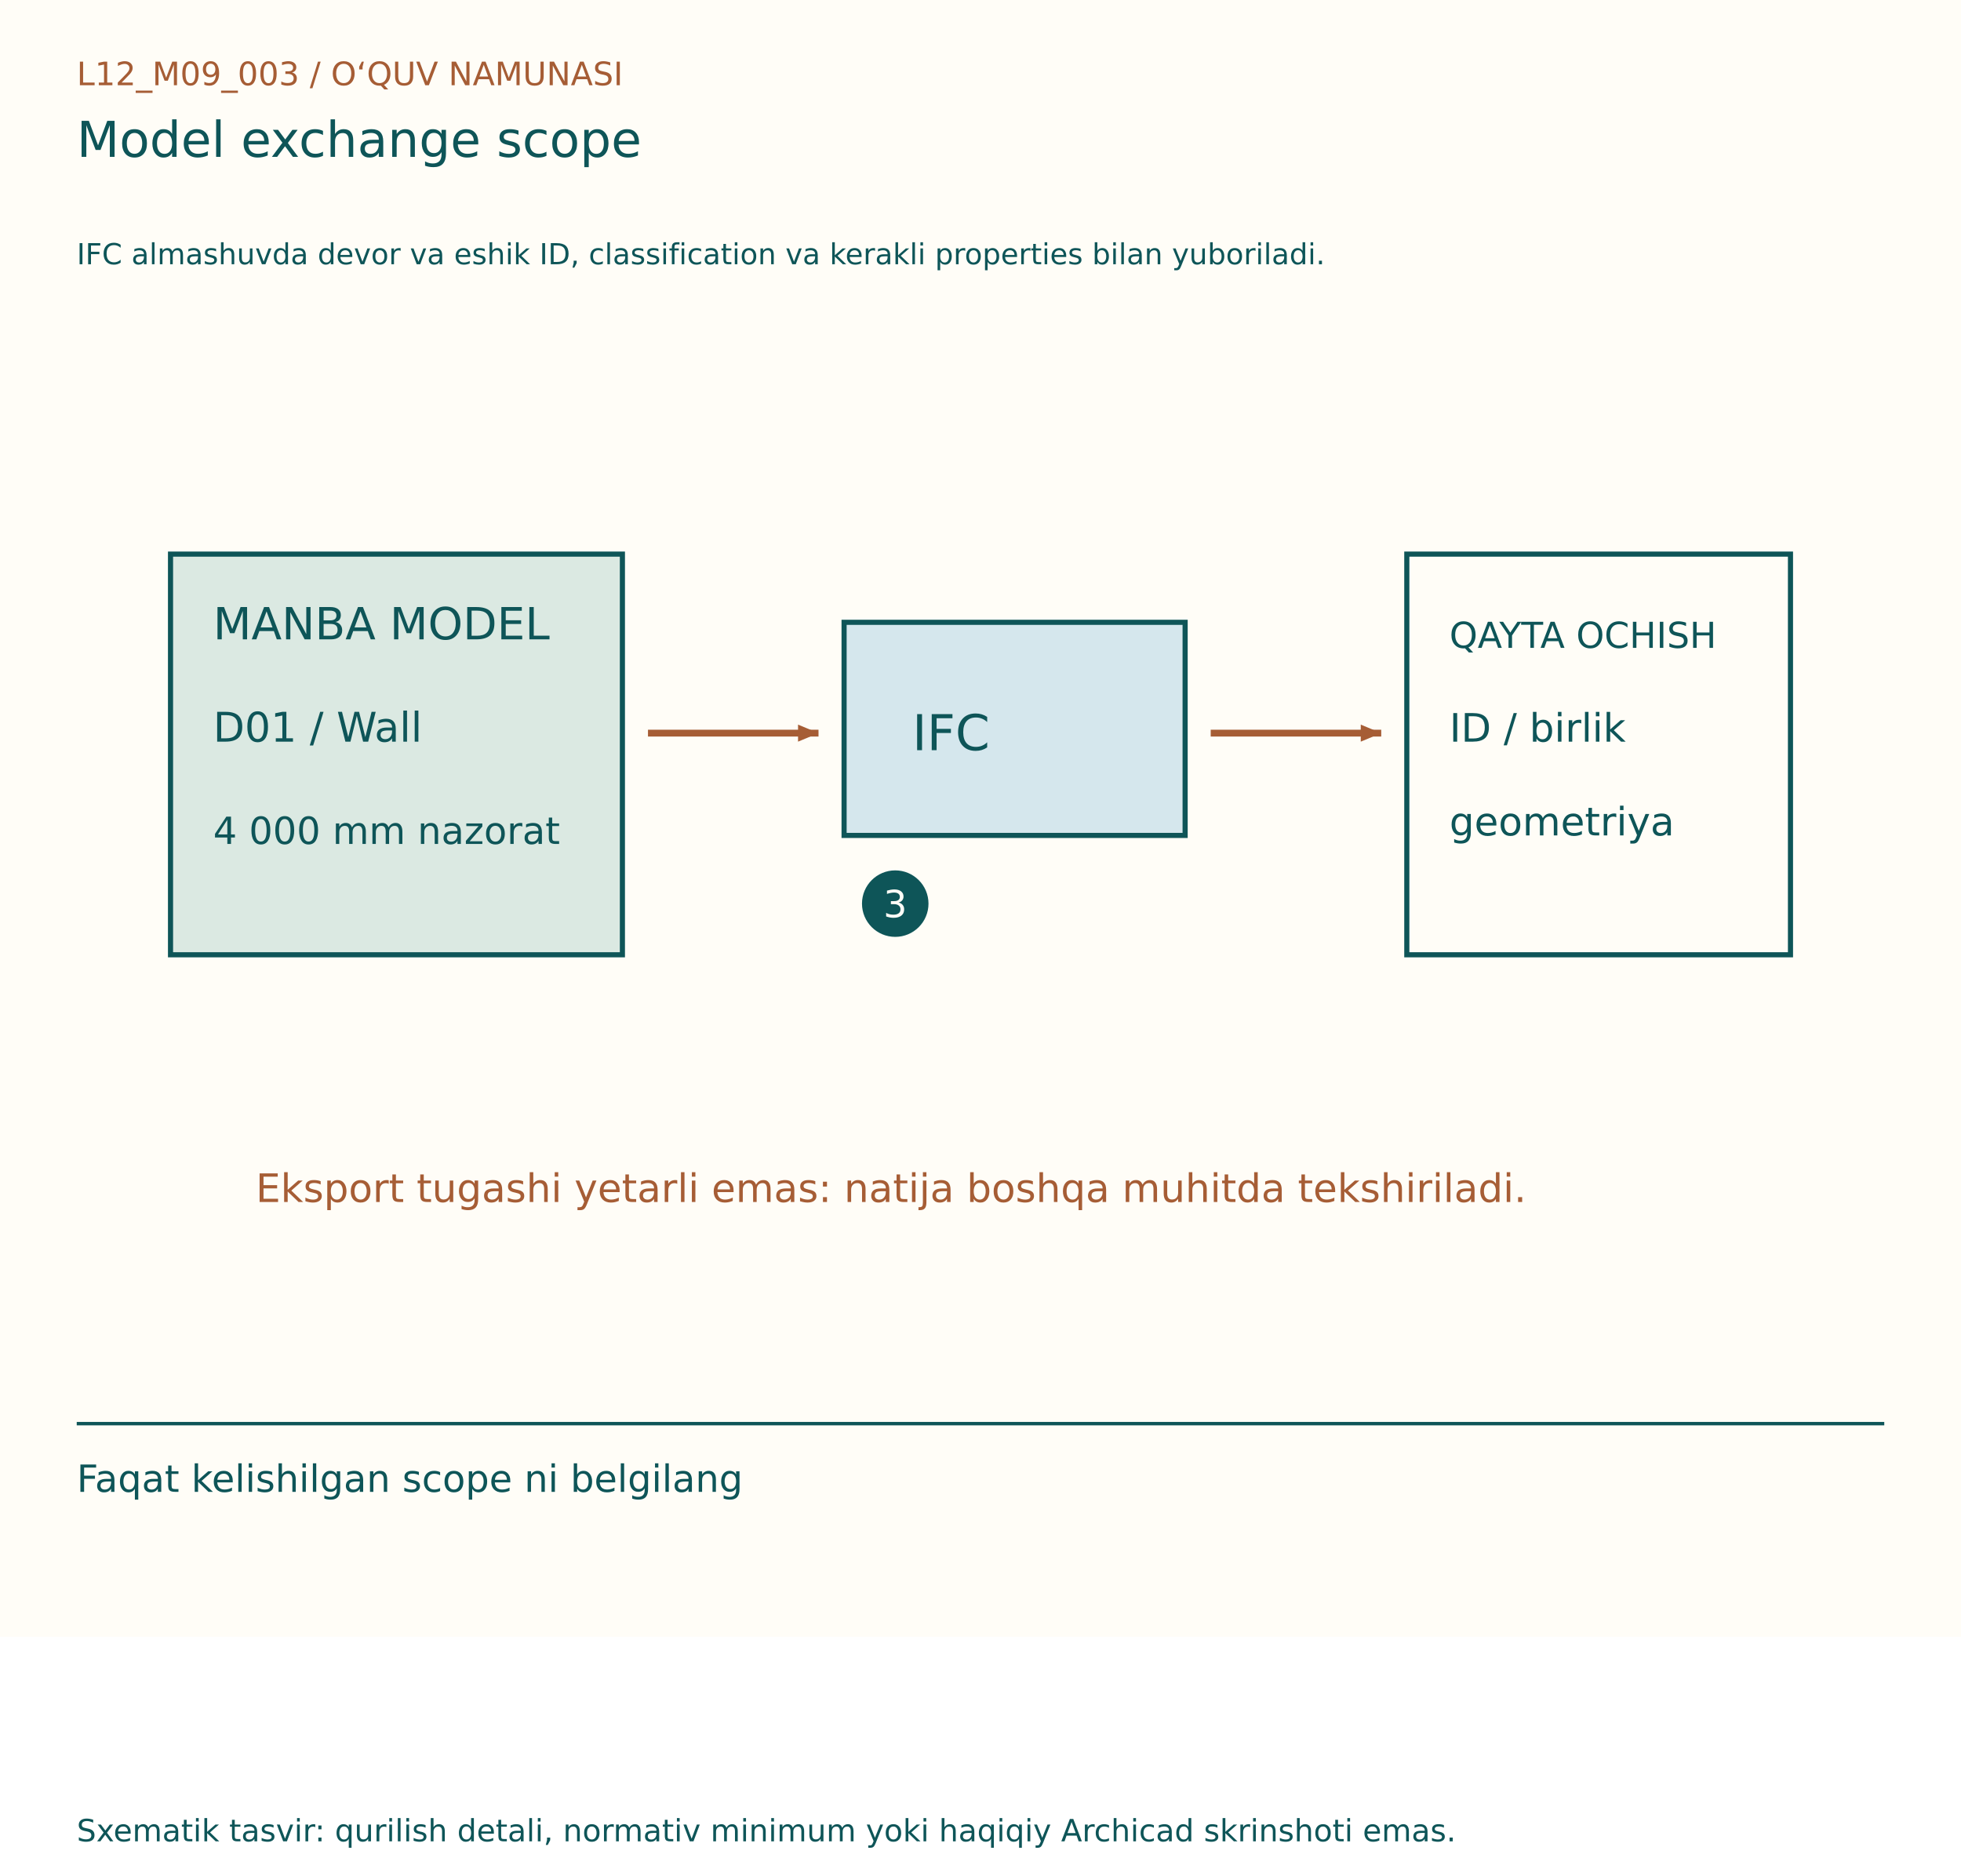
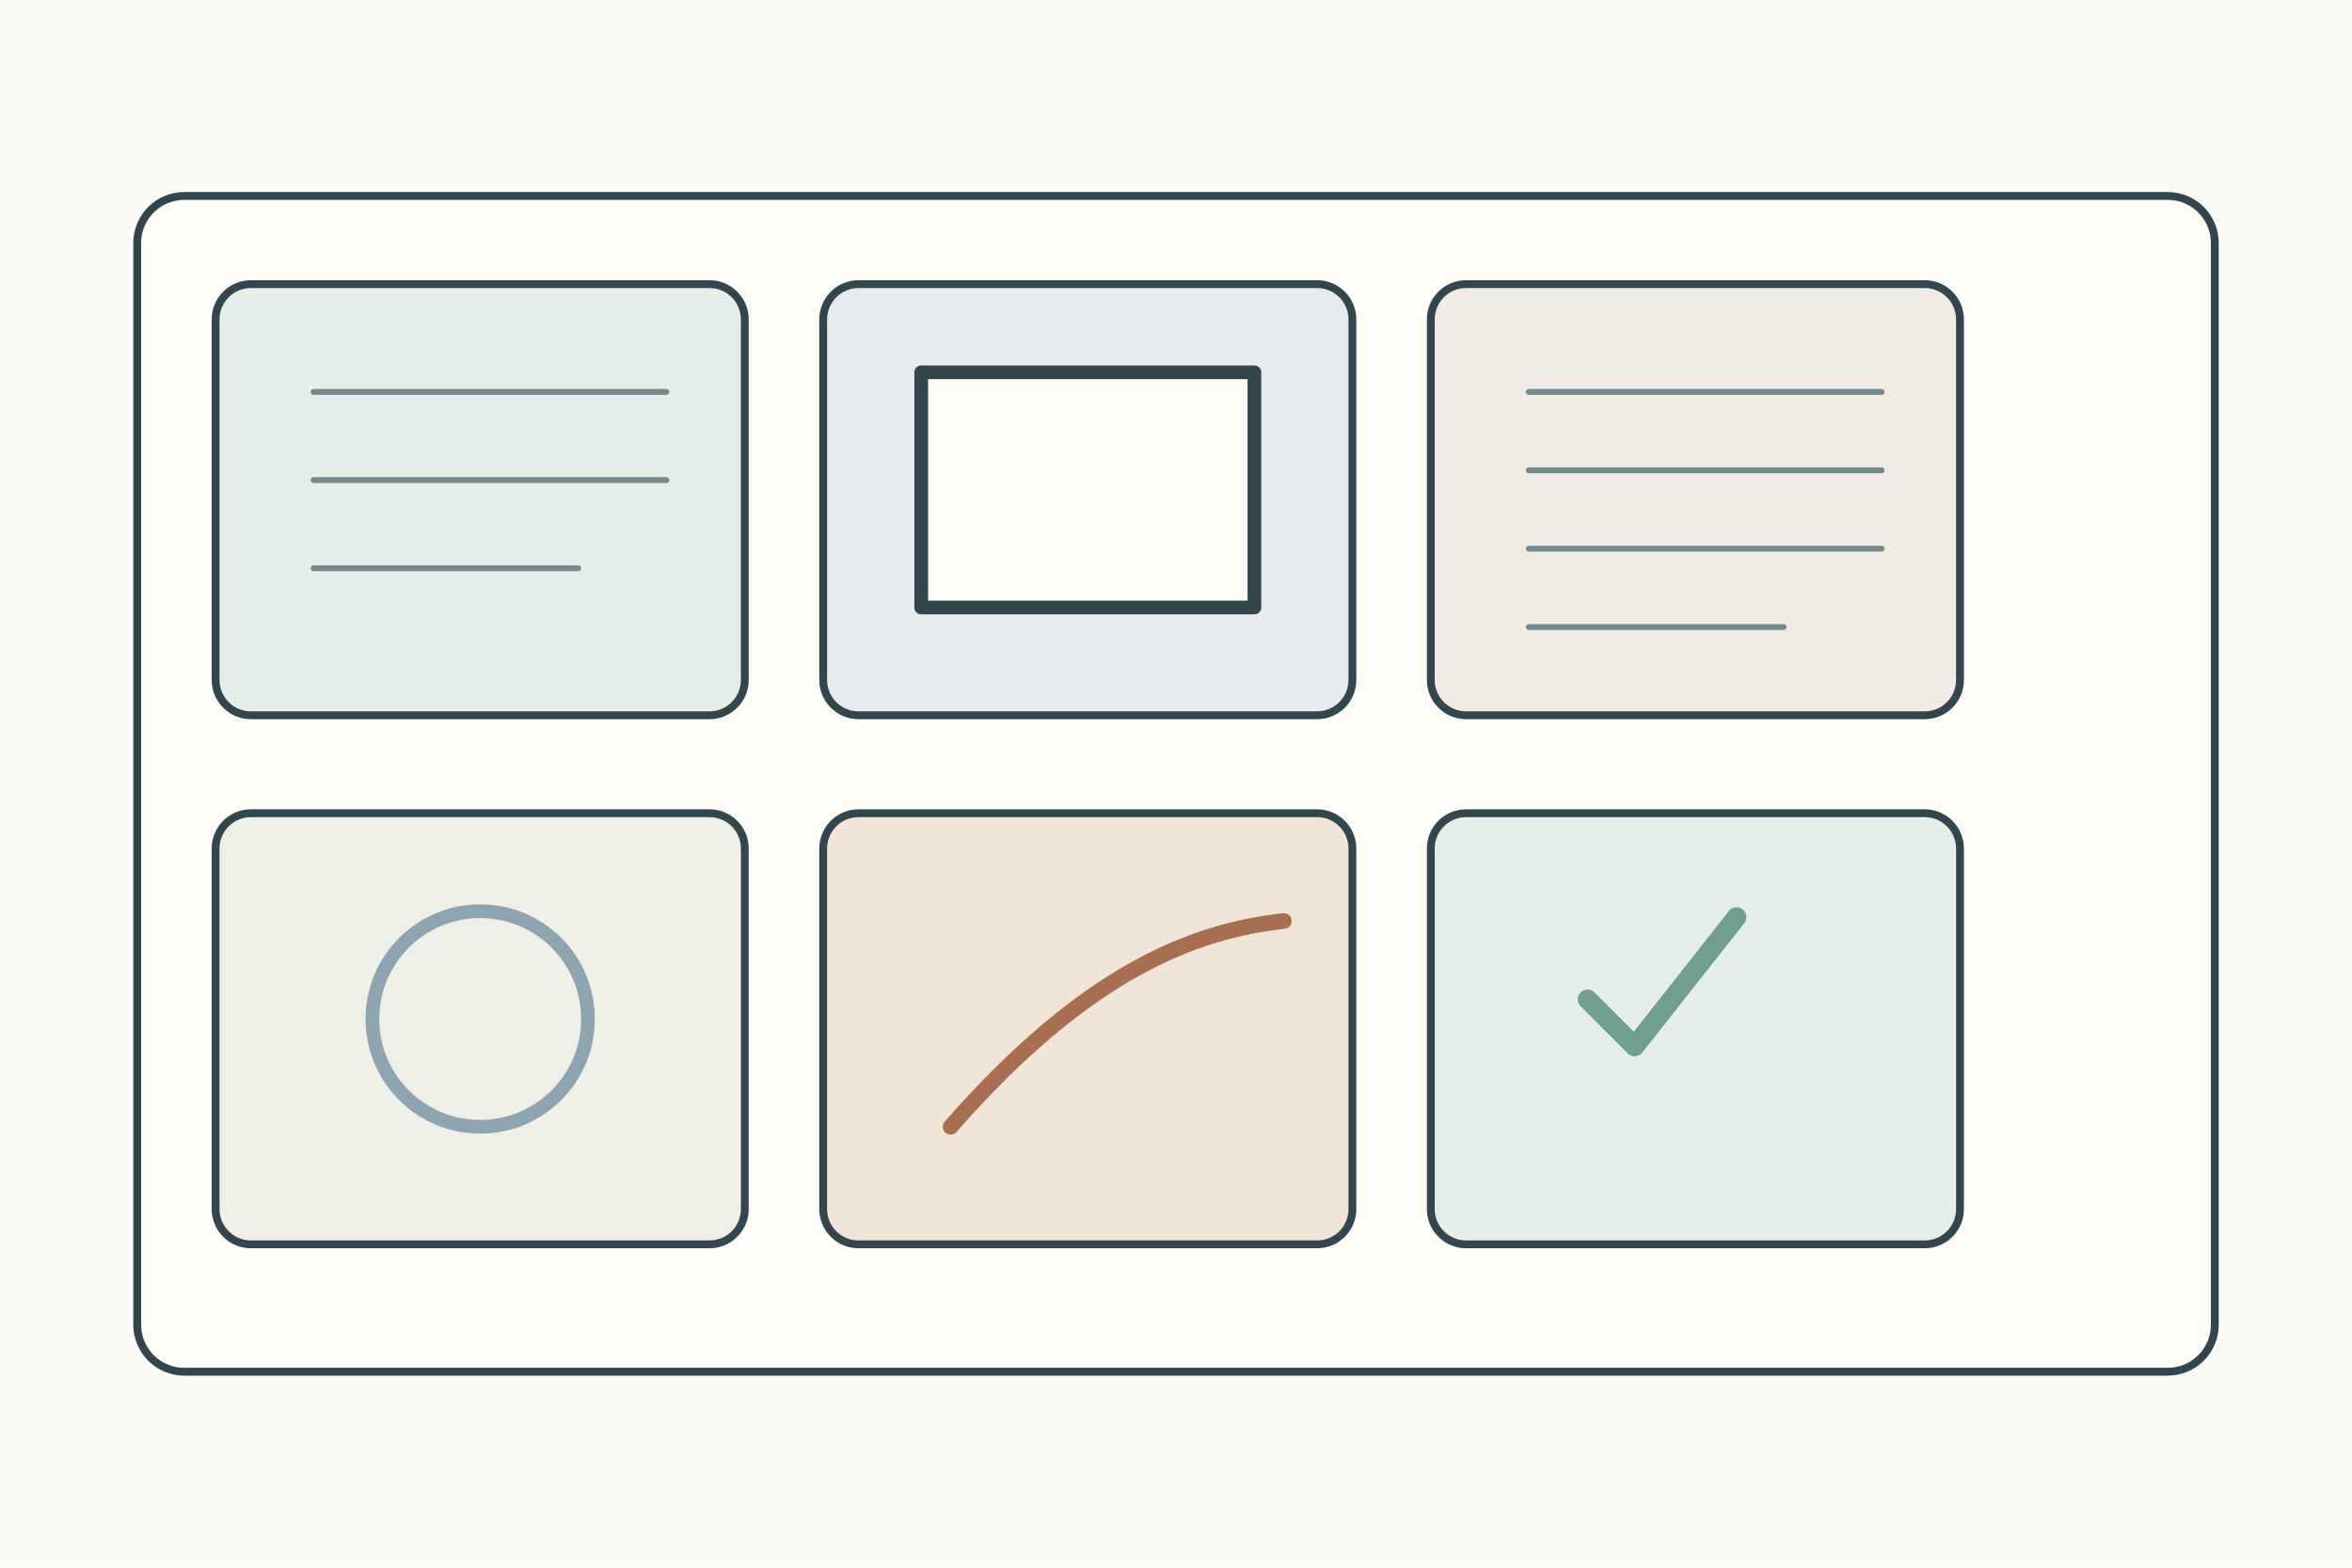
- <svg xmlns="http://www.w3.org/2000/svg" width="1150" height="1100" viewBox="0 0 1150 1100">
-   <rect width="1150" height="960" fill="#FFFDF7" />
-   <g font-family="DejaVu Sans, Segoe UI, sans-serif">
-     <text x="45" y="50" font-size="19" fill="#A65D35">L12_M09_003  /  O‘QUV NAMUNASI</text>
-     <text x="45" y="92" font-size="29" fill="#0E5558">Model exchange scope</text>
-     <text x="45" y="155" font-size="17" fill="#0E5558">IFC almashuvda devor va eshik ID, classification va kerakli properties bilan yuboriladi.</text>
-     <g transform="translate(0,80)">
-       <rect x="100" y="245" width="265" height="235" fill="#DBE9E2" stroke="#0E5558" stroke-width="3" />
-       <text x="125" y="295" font-size="26" fill="#0E5558">MANBA MODEL</text>
-       <text x="125" y="355" font-size="24" fill="#0E5558">D01 / Wall</text>
-       <text x="125" y="415" font-size="22" fill="#0E5558">4 000 mm nazorat</text>
-       <line x1="380" y1="350" x2="480" y2="350" stroke="#A65D35" stroke-width="4" />
-       <path d="M480, 350 l-12,-5 l0,10 Z" fill="#A65D35" transform="rotate(0.0 480 350)" />
-       <rect x="495" y="285" width="200" height="125" fill="#D5E7ED" stroke="#0E5558" stroke-width="3" />
-       <text x="535" y="360" font-size="29" fill="#0E5558">IFC</text>
-       <line x1="710" y1="350" x2="810" y2="350" stroke="#A65D35" stroke-width="4" />
-       <path d="M810, 350 l-12,-5 l0,10 Z" fill="#A65D35" transform="rotate(0.0 810 350)" />
-       <rect x="825" y="245" width="225" height="235" fill="#FFFDF7" stroke="#0E5558" stroke-width="3" />
-       <text x="850" y="300" font-size="21" fill="#0E5558">QAYTA OCHISH</text>
-       <text x="850" y="355" font-size="23" fill="#0E5558">ID / birlik</text>
-       <text x="850" y="410" font-size="23" fill="#0E5558">geometriya</text>
-       <circle cx="525" cy="450" r="18" fill="#0E5558" stroke="#0E5558" stroke-width="3" />
-       <text x="518" y="458" font-size="22" fill="#FFFDF7">3</text>
-       <text x="150" y="625" font-size="23" fill="#A65D35">Eksport tugashi yetarli emas: natija boshqa muhitda tekshiriladi.</text>
+ <svg xmlns="http://www.w3.org/2000/svg" width="1200" height="800">
+   <rect width="1200" height="800" fill="#fbfaf4" />
+   <g stroke="#34464d" stroke-width="4" fill="none" stroke-linecap="round" stroke-linejoin="round">
+     <rect x="70" y="100" width="1060" height="600" rx="24" fill="#fffef9" />
+     <g transform="translate(110 145)">
+       <g>
+         <rect width="270" height="220" rx="18" fill="#e5eee8" />
+         <path d="M50 55h180M50 100h180M50 145h135" stroke="#75888d" stroke-width="3" />
+       </g>
+       <g transform="translate(310 0)">
+         <rect width="270" height="220" rx="18" fill="#e7ebef" />
+         <rect x="50" y="45" width="170" height="120" fill="#fffef9" stroke-width="7" />
+       </g>
+       <g transform="translate(620 0)">
+         <rect width="270" height="220" rx="18" fill="#f0ece5" />
+         <path d="M50 55h180M50 95h180M50 135h180M50 175h130" stroke="#75888d" stroke-width="3" />
+       </g>
+       <g transform="translate(0 270)">
+         <rect width="270" height="220" rx="18" fill="#eef0e8" />
+         <circle cx="135" cy="105" r="55" fill="none" stroke="#8ea4b0" stroke-width="7" />
+       </g>
+       <g transform="translate(310 270)">
+         <rect width="270" height="220" rx="18" fill="#f0e5d7" />
+         <path d="M65 160c70-80 125-100 170-105" stroke="#a66f50" stroke-width="8" />
+       </g>
+       <g transform="translate(620 270)">
+         <rect width="270" height="220" rx="18" fill="#e5eee8" />
+         <path d="M80 95l24 24 52-66" stroke="#6f9f8d" stroke-width="10" />
+       </g>
    </g>
-     <line x1="45" y1="835" x2="1105" y2="835" stroke="#0E5558" stroke-width="2" />
-     <text x="45" y="875" font-size="22" fill="#0E5558">Faqat kelishilgan scope ni belgilang</text>
-     <text x="45" y="1080" font-size="18" fill="#0E5558">Sxematik tasvir: qurilish detali, normativ minimum yoki haqiqiy Archicad skrinshoti emas.</text>
  </g>
</svg>
